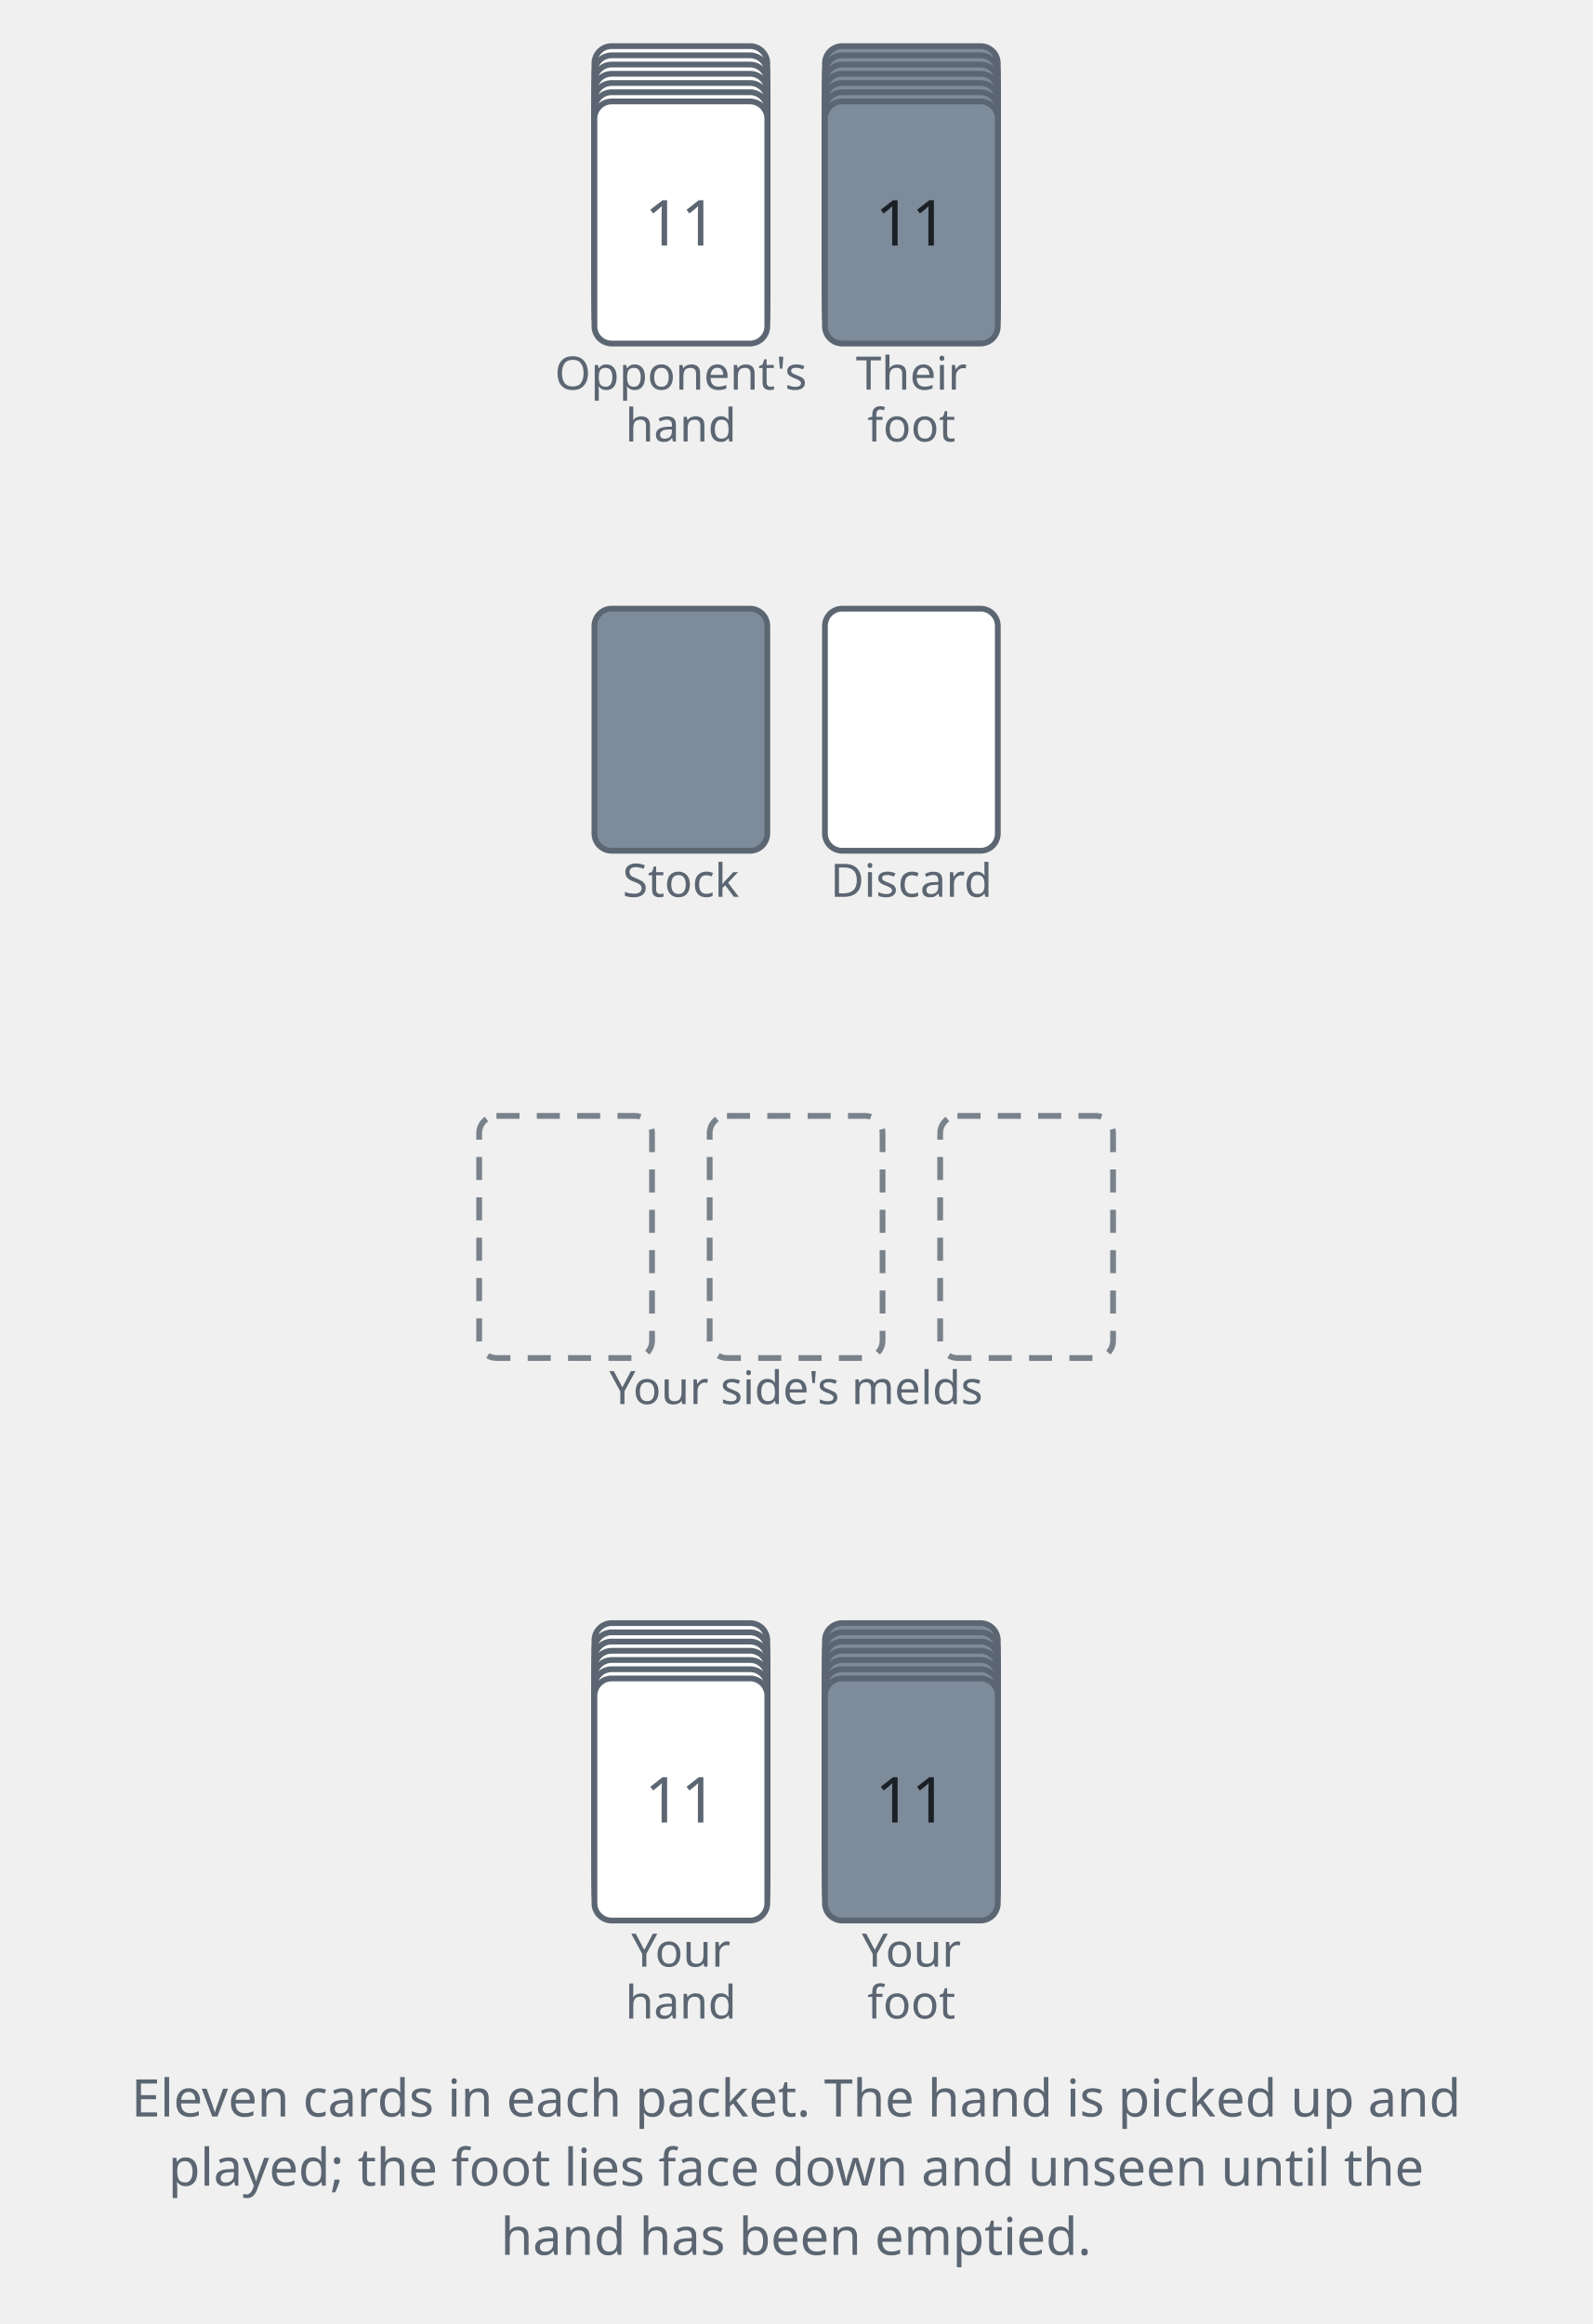
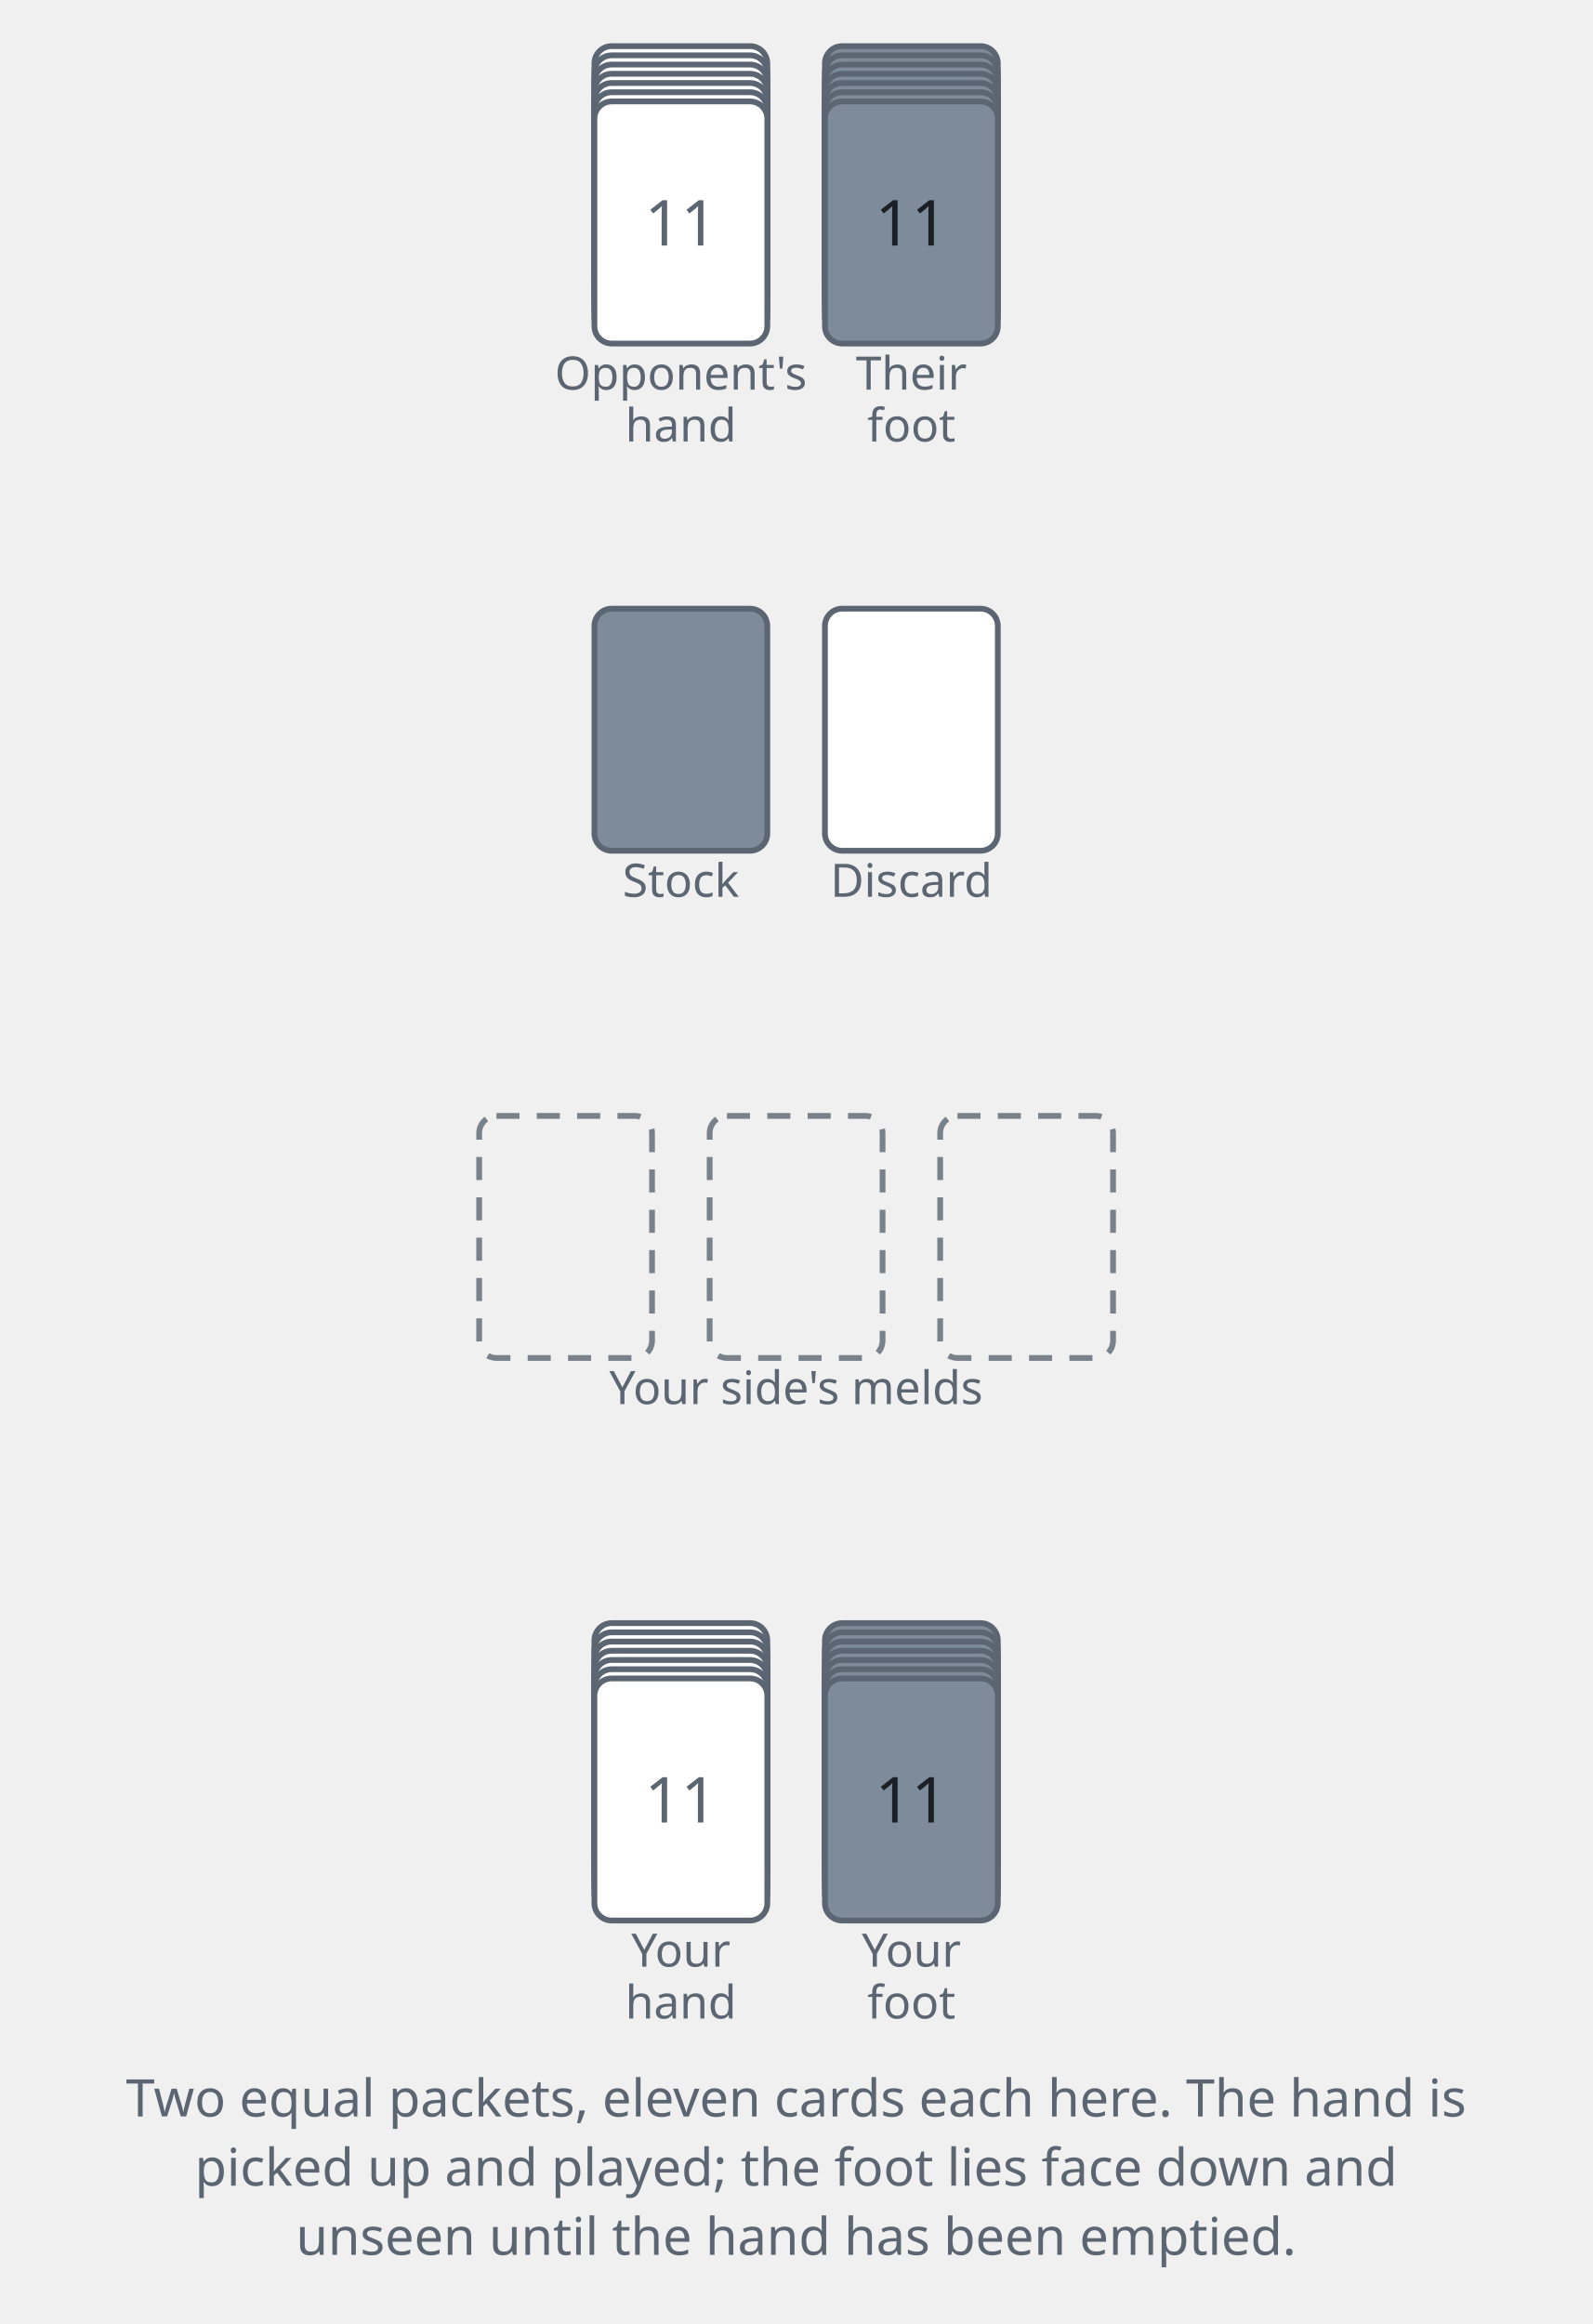
<svg xmlns="http://www.w3.org/2000/svg" viewBox="0 0 276 403.2" width="442" height="645" role="img" aria-label="Hand and Foot setup diagram">
  <rect x="103.0" y="8.0" width="30" height="42" rx="3" fill="#ffffff" stroke="#5b6672" stroke-width="1" />
  <rect x="103.0" y="9.6" width="30" height="42" rx="3" fill="#ffffff" stroke="#5b6672" stroke-width="1" />
  <rect x="103.0" y="11.2" width="30" height="42" rx="3" fill="#ffffff" stroke="#5b6672" stroke-width="1" />
  <rect x="103.0" y="12.8" width="30" height="42" rx="3" fill="#ffffff" stroke="#5b6672" stroke-width="1" />
  <rect x="103.0" y="14.4" width="30" height="42" rx="3" fill="#ffffff" stroke="#5b6672" stroke-width="1" />
  <rect x="103.0" y="16.0" width="30" height="42" rx="3" fill="#ffffff" stroke="#5b6672" stroke-width="1" />
  <rect x="103.0" y="17.6" width="30" height="42" rx="3" fill="#ffffff" stroke="#5b6672" stroke-width="1" />
  <text x="118.0" y="42.6" text-anchor="middle" font-family="system-ui, sans-serif" font-size="11" fill="#5b6672">11</text>
  <rect x="143.0" y="8.0" width="30" height="42" rx="3" fill="#7e8b9a" stroke="#5b6672" stroke-width="1" />
  <rect x="143.0" y="9.6" width="30" height="42" rx="3" fill="#7e8b9a" stroke="#5b6672" stroke-width="1" />
  <rect x="143.0" y="11.2" width="30" height="42" rx="3" fill="#7e8b9a" stroke="#5b6672" stroke-width="1" />
  <rect x="143.0" y="12.8" width="30" height="42" rx="3" fill="#7e8b9a" stroke="#5b6672" stroke-width="1" />
  <rect x="143.0" y="14.4" width="30" height="42" rx="3" fill="#7e8b9a" stroke="#5b6672" stroke-width="1" />
  <rect x="143.0" y="16.0" width="30" height="42" rx="3" fill="#7e8b9a" stroke="#5b6672" stroke-width="1" />
  <rect x="143.0" y="17.6" width="30" height="42" rx="3" fill="#7e8b9a" stroke="#5b6672" stroke-width="1" />
  <text x="158.0" y="42.6" text-anchor="middle" font-family="system-ui, sans-serif" font-size="11" fill="#1b2027">11</text>
  <rect x="103.0" y="105.6" width="30" height="42" rx="3" fill="#7e8b9a" stroke="#5b6672" stroke-width="1" />
  <rect x="143.0" y="105.6" width="30" height="42" rx="3" fill="#ffffff" stroke="#5b6672" stroke-width="1" />
  <rect x="83.0" y="193.6" width="30" height="42" rx="3" fill="none" stroke="#5b6672" stroke-width="1" stroke-dasharray="4 3" opacity="0.8" />
  <rect x="123.0" y="193.6" width="30" height="42" rx="3" fill="none" stroke="#5b6672" stroke-width="1" stroke-dasharray="4 3" opacity="0.8" />
  <rect x="163.0" y="193.6" width="30" height="42" rx="3" fill="none" stroke="#5b6672" stroke-width="1" stroke-dasharray="4 3" opacity="0.8" />
  <rect x="103.0" y="281.6" width="30" height="42" rx="3" fill="#ffffff" stroke="#5b6672" stroke-width="1" />
  <rect x="103.0" y="283.2" width="30" height="42" rx="3" fill="#ffffff" stroke="#5b6672" stroke-width="1" />
  <rect x="103.0" y="284.8" width="30" height="42" rx="3" fill="#ffffff" stroke="#5b6672" stroke-width="1" />
  <rect x="103.0" y="286.4" width="30" height="42" rx="3" fill="#ffffff" stroke="#5b6672" stroke-width="1" />
  <rect x="103.0" y="288.0" width="30" height="42" rx="3" fill="#ffffff" stroke="#5b6672" stroke-width="1" />
  <rect x="103.0" y="289.6" width="30" height="42" rx="3" fill="#ffffff" stroke="#5b6672" stroke-width="1" />
  <rect x="103.0" y="291.2" width="30" height="42" rx="3" fill="#ffffff" stroke="#5b6672" stroke-width="1" />
  <text x="118.0" y="316.2" text-anchor="middle" font-family="system-ui, sans-serif" font-size="11" fill="#5b6672">11</text>
  <rect x="143.0" y="281.6" width="30" height="42" rx="3" fill="#7e8b9a" stroke="#5b6672" stroke-width="1" />
  <rect x="143.0" y="283.2" width="30" height="42" rx="3" fill="#7e8b9a" stroke="#5b6672" stroke-width="1" />
  <rect x="143.0" y="284.8" width="30" height="42" rx="3" fill="#7e8b9a" stroke="#5b6672" stroke-width="1" />
  <rect x="143.0" y="286.4" width="30" height="42" rx="3" fill="#7e8b9a" stroke="#5b6672" stroke-width="1" />
  <rect x="143.0" y="288.0" width="30" height="42" rx="3" fill="#7e8b9a" stroke="#5b6672" stroke-width="1" />
  <rect x="143.0" y="289.6" width="30" height="42" rx="3" fill="#7e8b9a" stroke="#5b6672" stroke-width="1" />
  <rect x="143.0" y="291.2" width="30" height="42" rx="3" fill="#7e8b9a" stroke="#5b6672" stroke-width="1" />
  <text x="158.0" y="316.2" text-anchor="middle" font-family="system-ui, sans-serif" font-size="11" fill="#1b2027">11</text>
  <text x="118.0" y="67.6" text-anchor="middle" font-family="system-ui, sans-serif" font-size="8" fill="#5b6672">Opponent's</text>
  <text x="118.0" y="76.6" text-anchor="middle" font-family="system-ui, sans-serif" font-size="8" fill="#5b6672">hand</text>
  <text x="158.0" y="67.6" text-anchor="middle" font-family="system-ui, sans-serif" font-size="8" fill="#5b6672">Their</text>
  <text x="158.0" y="76.6" text-anchor="middle" font-family="system-ui, sans-serif" font-size="8" fill="#5b6672">foot</text>
  <text x="118.0" y="155.6" text-anchor="middle" font-family="system-ui, sans-serif" font-size="8" fill="#5b6672">Stock</text>
  <text x="158.0" y="155.6" text-anchor="middle" font-family="system-ui, sans-serif" font-size="8" fill="#5b6672">Discard</text>
  <text x="138.0" y="243.6" text-anchor="middle" font-family="system-ui, sans-serif" font-size="8" fill="#5b6672">Your side's melds</text>
  <text x="118.0" y="341.2" text-anchor="middle" font-family="system-ui, sans-serif" font-size="8" fill="#5b6672">Your</text>
  <text x="118.0" y="350.2" text-anchor="middle" font-family="system-ui, sans-serif" font-size="8" fill="#5b6672">hand</text>
  <text x="158.0" y="341.2" text-anchor="middle" font-family="system-ui, sans-serif" font-size="8" fill="#5b6672">Your</text>
  <text x="158.0" y="350.2" text-anchor="middle" font-family="system-ui, sans-serif" font-size="8" fill="#5b6672">foot</text>
-   <text x="138.0" y="367.2" text-anchor="middle" font-family="system-ui, sans-serif" font-size="9" fill="#5b6672">Eleven cards in each packet. The hand is picked up and</text>
-   <text x="138.0" y="379.2" text-anchor="middle" font-family="system-ui, sans-serif" font-size="9" fill="#5b6672">played; the foot lies face down and unseen until the</text>
-   <text x="138.0" y="391.2" text-anchor="middle" font-family="system-ui, sans-serif" font-size="9" fill="#5b6672">hand has been emptied.</text>
+   <text x="138.0" y="367.2" text-anchor="middle" font-family="system-ui, sans-serif" font-size="9" fill="#5b6672">Two equal packets, eleven cards each here. The hand is</text>
+   <text x="138.0" y="379.2" text-anchor="middle" font-family="system-ui, sans-serif" font-size="9" fill="#5b6672">picked up and played; the foot lies face down and</text>
+   <text x="138.0" y="391.2" text-anchor="middle" font-family="system-ui, sans-serif" font-size="9" fill="#5b6672">unseen until the hand has been emptied.</text>
</svg>
